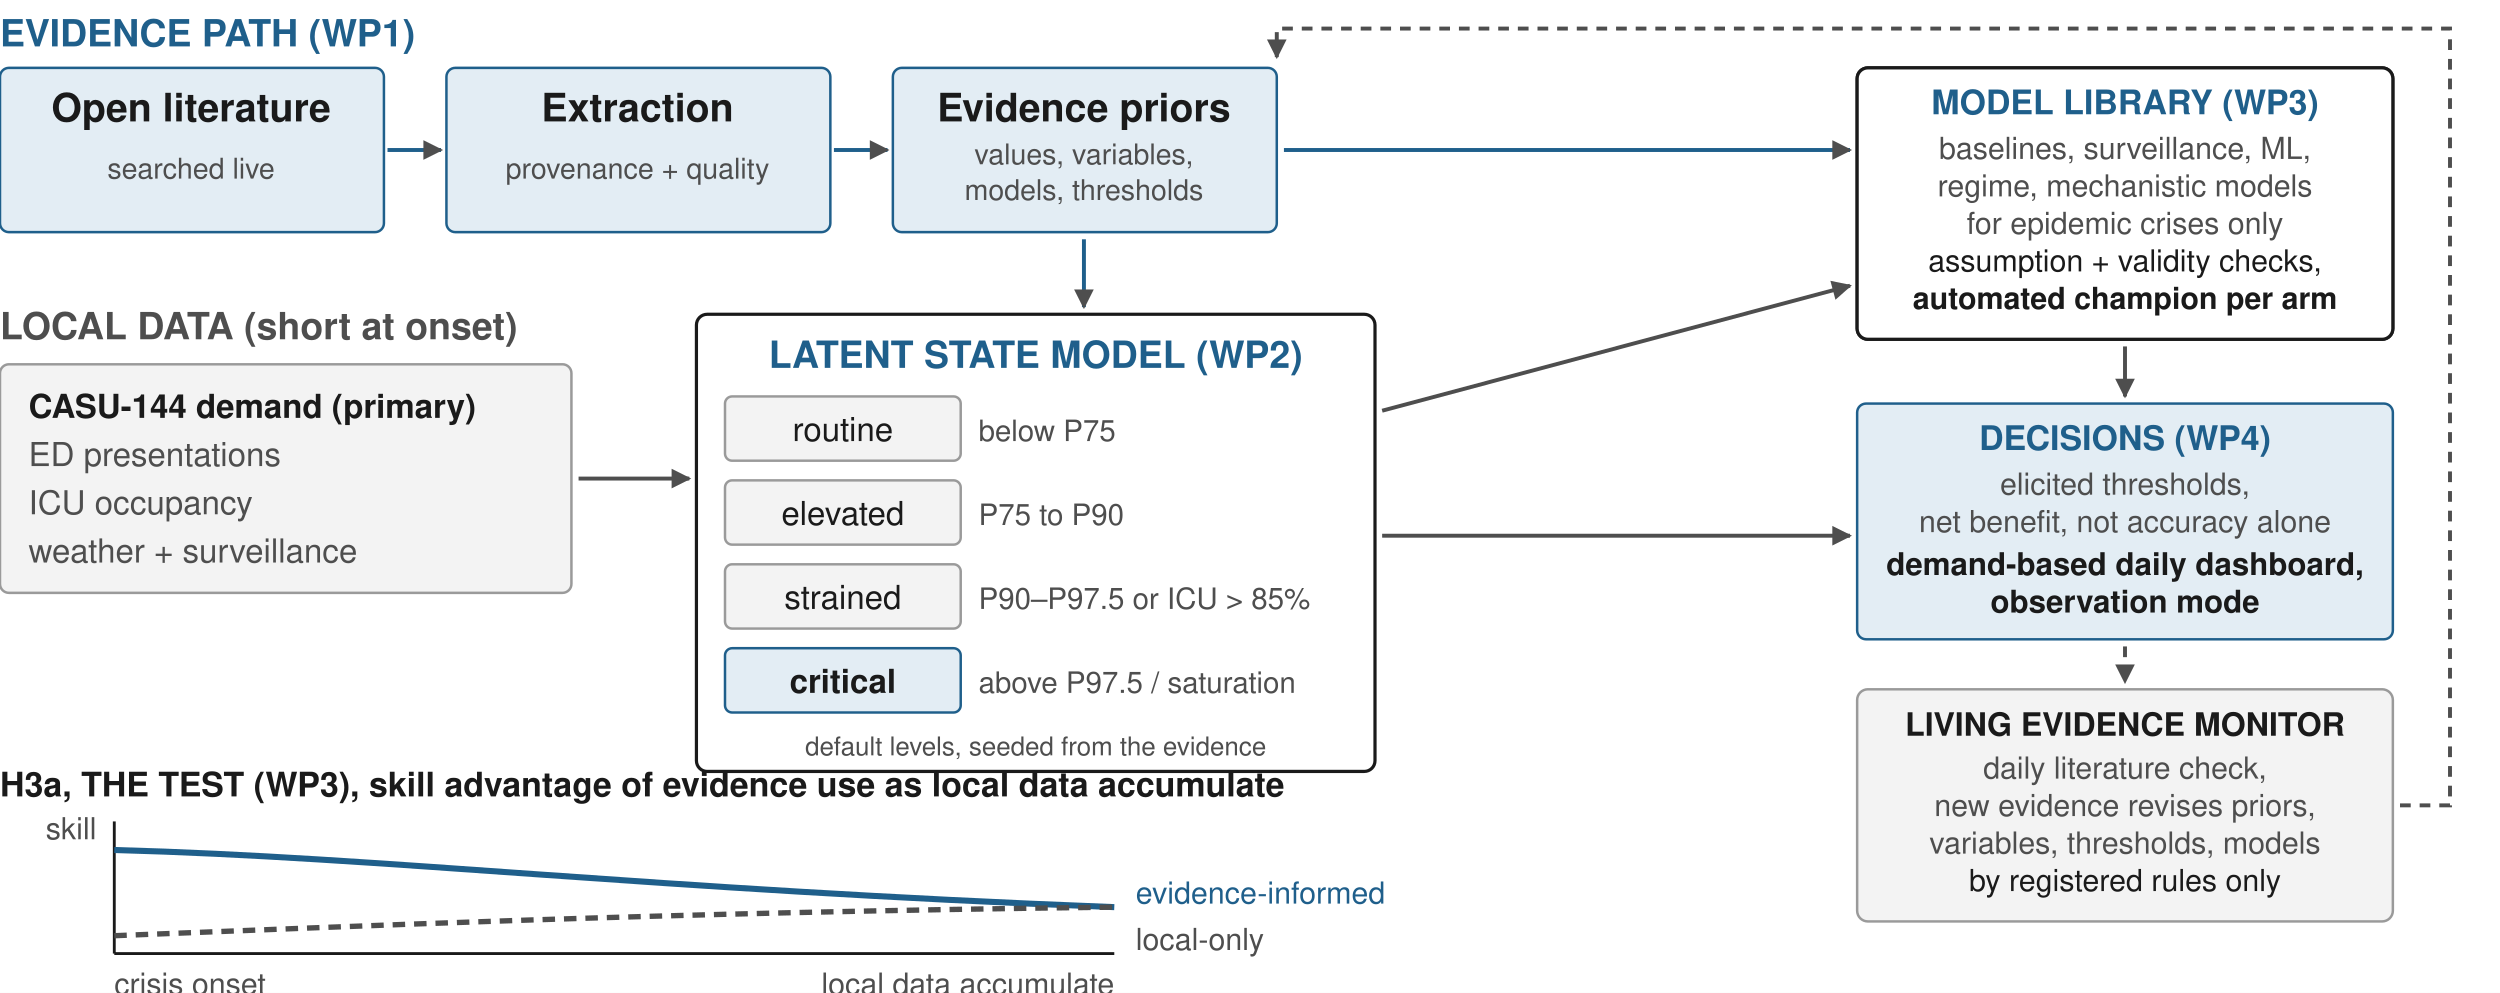
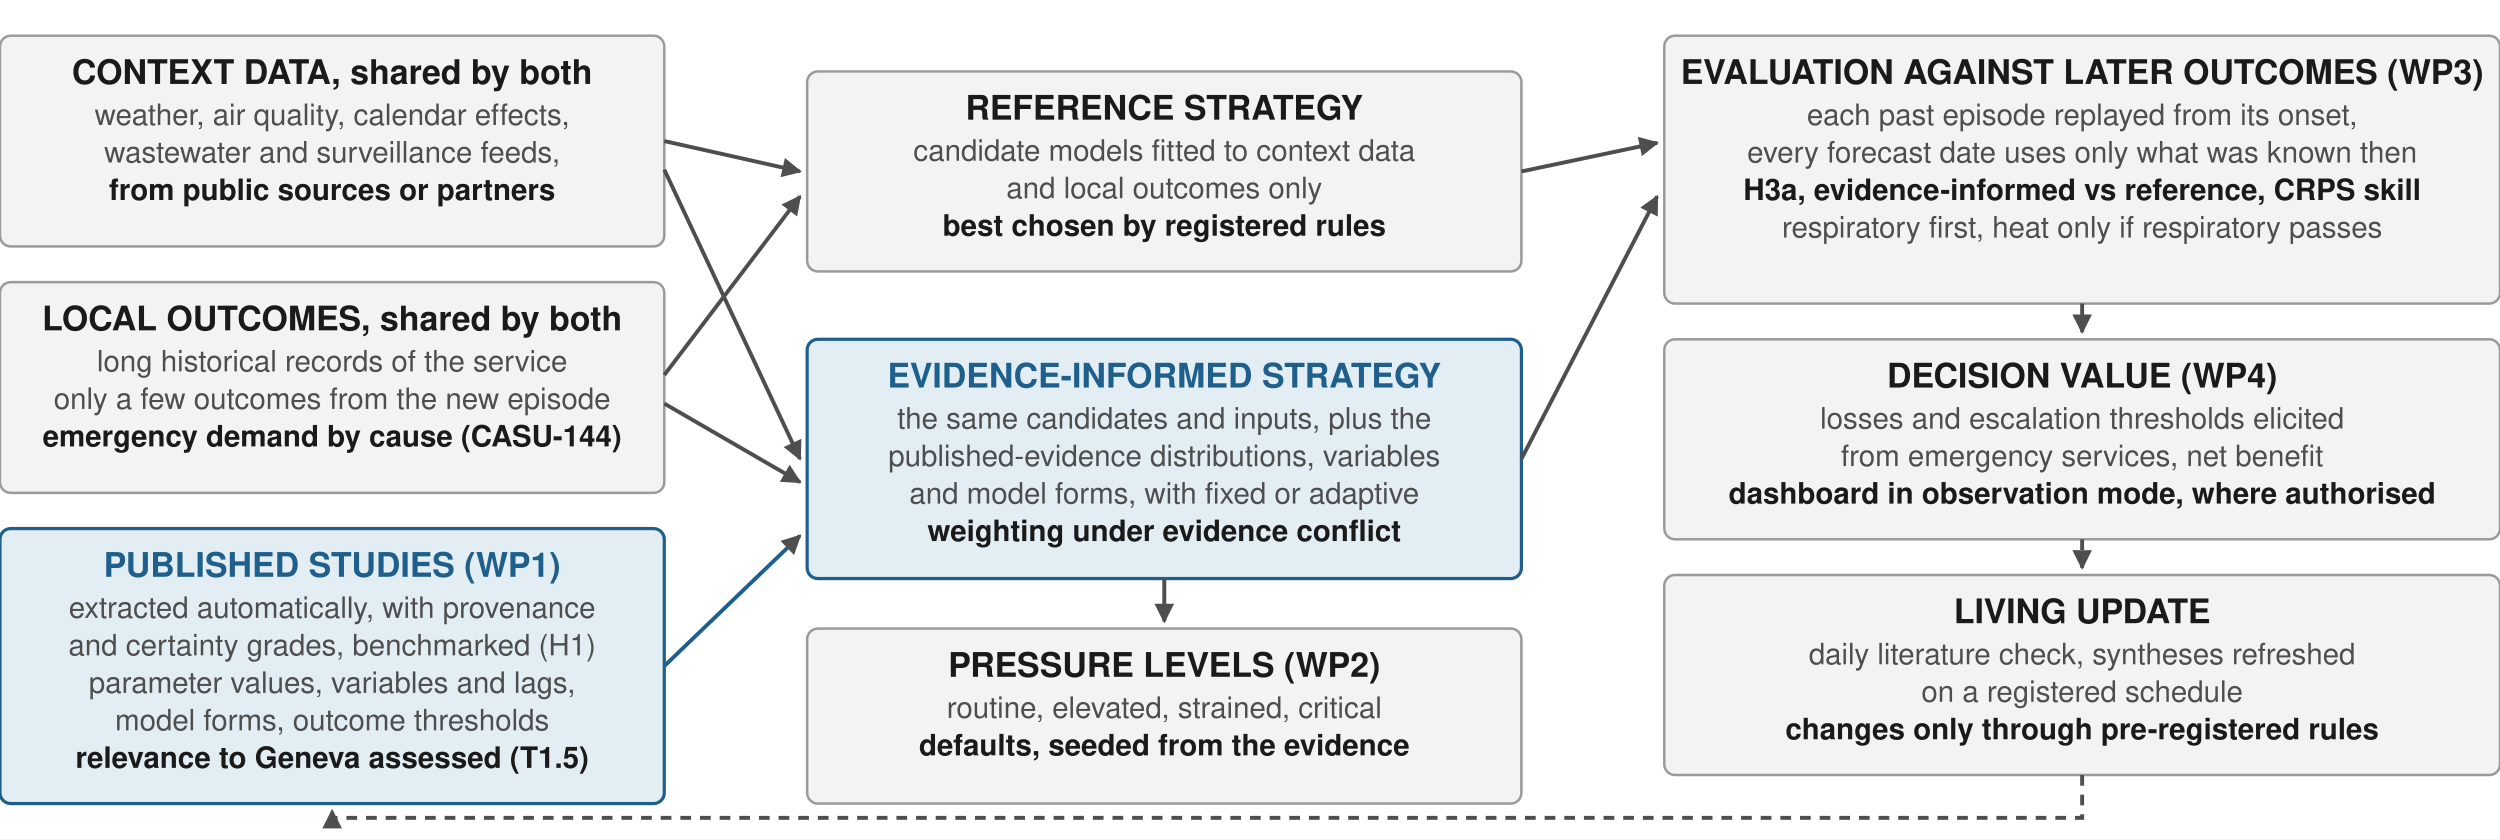
- <svg xmlns="http://www.w3.org/2000/svg" width="1400" height="556" viewBox="0 0 1400 556">
+ <svg xmlns="http://www.w3.org/2000/svg" width="1400" height="470" viewBox="0 0 1400 470">
  <defs>
    <marker id="a" viewBox="0 0 10 10" refX="9" refY="5" markerWidth="5" markerHeight="5" orient="auto-start-reverse">
      <path d="M 0 0 L 10 5 L 0 10 z" fill="#4e4e4e" />
    </marker>
  </defs>
-   <rect width="1400" height="556" fill="white" />
-   <text x="0" y="26" font-family="Helvetica, Arial, sans-serif" font-size="21" fill="#1f5f8b" text-anchor="start" font-weight="bold" font-style="normal">EVIDENCE PATH (WP1)</text>
-   <rect x="0" y="38" width="215" height="92" rx="5" fill="#e3edf4" stroke="#1f5f8b" stroke-width="1.4" />
-   <text x="107" y="68" font-family="Helvetica, Arial, sans-serif" font-size="22" fill="#1a1a1a" text-anchor="middle" font-weight="bold" font-style="normal">Open literature</text>
-   <text x="107" y="100" font-family="Helvetica, Arial, sans-serif" font-size="16" fill="#4e4e4e" text-anchor="middle" font-weight="normal" font-style="normal">searched live</text>
-   <rect x="250" y="38" width="215" height="92" rx="5" fill="#e3edf4" stroke="#1f5f8b" stroke-width="1.4" />
-   <text x="357" y="68" font-family="Helvetica, Arial, sans-serif" font-size="22" fill="#1a1a1a" text-anchor="middle" font-weight="bold" font-style="normal">Extraction</text>
-   <text x="357" y="100" font-family="Helvetica, Arial, sans-serif" font-size="16" fill="#4e4e4e" text-anchor="middle" font-weight="normal" font-style="normal">provenance + quality</text>
-   <rect x="500" y="38" width="215" height="92" rx="5" fill="#e3edf4" stroke="#1f5f8b" stroke-width="1.4" />
-   <text x="607" y="68" font-family="Helvetica, Arial, sans-serif" font-size="22" fill="#1a1a1a" text-anchor="middle" font-weight="bold" font-style="normal">Evidence priors</text>
-   <text x="607" y="92" font-family="Helvetica, Arial, sans-serif" font-size="16" fill="#4e4e4e" text-anchor="middle" font-weight="normal" font-style="normal">values, variables,</text>
-   <text x="607" y="112" font-family="Helvetica, Arial, sans-serif" font-size="16" fill="#4e4e4e" text-anchor="middle" font-weight="normal" font-style="normal">models, thresholds</text>
-   <line x1="217" y1="84" x2="247" y2="84" stroke="#1f5f8b" stroke-width="2.2" marker-end="url(#a)" />
-   <line x1="467" y1="84" x2="497" y2="84" stroke="#1f5f8b" stroke-width="2.2" marker-end="url(#a)" />
-   <text x="0" y="190" font-family="Helvetica, Arial, sans-serif" font-size="21" fill="#4e4e4e" text-anchor="start" font-weight="bold" font-style="normal">LOCAL DATA (short at onset)</text>
-   <rect x="0" y="204" width="320" height="128" rx="5" fill="#f3f3f3" stroke="#9a9a9a" stroke-width="1.4" />
-   <text x="16" y="234" font-family="Helvetica, Arial, sans-serif" font-size="18.5" fill="#1a1a1a" text-anchor="start" font-weight="bold" font-style="normal">CASU-144 demand (primary)</text>
-   <text x="16" y="261" font-family="Helvetica, Arial, sans-serif" font-size="18.5" fill="#4e4e4e" text-anchor="start" font-weight="normal" font-style="normal">ED presentations</text>
-   <text x="16" y="288" font-family="Helvetica, Arial, sans-serif" font-size="18.5" fill="#4e4e4e" text-anchor="start" font-weight="normal" font-style="normal">ICU occupancy</text>
-   <text x="16" y="315" font-family="Helvetica, Arial, sans-serif" font-size="18.5" fill="#4e4e4e" text-anchor="start" font-weight="normal" font-style="normal">weather + surveillance</text>
-   <rect x="390" y="176" width="380" height="256" rx="6" fill="white" stroke="#1a1a1a" stroke-width="1.8" />
-   <text x="580.0" y="206" font-family="Helvetica, Arial, sans-serif" font-size="21" fill="#1f5f8b" text-anchor="middle" font-weight="bold" font-style="normal">LATENT STATE MODEL (WP2)</text>
-   <rect x="406" y="222" width="132" height="36" rx="4" fill="#f3f3f3" stroke="#9a9a9a" stroke-width="1.4" />
-   <text x="472" y="247" font-family="Helvetica, Arial, sans-serif" font-size="18.5" fill="#1a1a1a" text-anchor="middle" font-weight="normal" font-style="normal">routine</text>
-   <text x="548" y="247" font-family="Helvetica, Arial, sans-serif" font-size="16.5" fill="#4e4e4e" text-anchor="start" font-weight="normal" font-style="normal">below P75</text>
-   <rect x="406" y="269" width="132" height="36" rx="4" fill="#f3f3f3" stroke="#9a9a9a" stroke-width="1.4" />
-   <text x="472" y="294" font-family="Helvetica, Arial, sans-serif" font-size="18.5" fill="#1a1a1a" text-anchor="middle" font-weight="normal" font-style="normal">elevated</text>
-   <text x="548" y="294" font-family="Helvetica, Arial, sans-serif" font-size="16.5" fill="#4e4e4e" text-anchor="start" font-weight="normal" font-style="normal">P75 to P90</text>
-   <rect x="406" y="316" width="132" height="36" rx="4" fill="#f3f3f3" stroke="#9a9a9a" stroke-width="1.4" />
-   <text x="472" y="341" font-family="Helvetica, Arial, sans-serif" font-size="18.5" fill="#1a1a1a" text-anchor="middle" font-weight="normal" font-style="normal">strained</text>
-   <text x="548" y="341" font-family="Helvetica, Arial, sans-serif" font-size="16.5" fill="#4e4e4e" text-anchor="start" font-weight="normal" font-style="normal">P90–P97.5 or ICU &gt; 85%</text>
-   <rect x="406" y="363" width="132" height="36" rx="4" fill="#e3edf4" stroke="#1f5f8b" stroke-width="1.4" />
-   <text x="472" y="388" font-family="Helvetica, Arial, sans-serif" font-size="18.5" fill="#1a1a1a" text-anchor="middle" font-weight="bold" font-style="normal">critical</text>
-   <text x="548" y="388" font-family="Helvetica, Arial, sans-serif" font-size="16.5" fill="#4e4e4e" text-anchor="start" font-weight="normal" font-style="normal">above P97.5 / saturation</text>
-   <text x="580.0" y="423" font-family="Helvetica, Arial, sans-serif" font-size="14.5" fill="#4e4e4e" text-anchor="middle" font-weight="normal" font-style="normal">default levels, seeded from the evidence</text>
-   <line x1="607" y1="134" x2="607" y2="172" stroke="#1f5f8b" stroke-width="2.2" marker-end="url(#a)" />
-   <line x1="324" y1="268" x2="386" y2="268" stroke="#4e4e4e" stroke-width="2.2" marker-end="url(#a)" />
-   <rect x="1040" y="38" width="300" height="152" rx="6" fill="white" stroke="#1a1a1a" stroke-width="1.8" />
-   <rect x="1040" y="38" width="300" height="152" rx="6" fill="white" stroke="#1a1a1a" stroke-width="1.8" />
-   <text x="1190.0" y="64" font-family="Helvetica, Arial, sans-serif" font-size="19" fill="#1f5f8b" text-anchor="middle" font-weight="bold" font-style="normal">MODEL LIBRARY (WP3)</text>
-   <text x="1190.0" y="89" font-family="Helvetica, Arial, sans-serif" font-size="17" fill="#4e4e4e" text-anchor="middle" font-weight="normal" font-style="normal">baselines, surveillance, ML,</text>
-   <text x="1190.0" y="110" font-family="Helvetica, Arial, sans-serif" font-size="17" fill="#4e4e4e" text-anchor="middle" font-weight="normal" font-style="normal">regime, mechanistic models</text>
-   <text x="1190.0" y="131" font-family="Helvetica, Arial, sans-serif" font-size="17" fill="#4e4e4e" text-anchor="middle" font-weight="normal" font-style="normal">for epidemic crises only</text>
-   <text x="1190.0" y="152" font-family="Helvetica, Arial, sans-serif" font-size="17" fill="#1a1a1a" text-anchor="middle" font-weight="normal" font-style="normal">assumption + validity checks,</text>
-   <text x="1190.0" y="173" font-family="Helvetica, Arial, sans-serif" font-size="17" fill="#1a1a1a" text-anchor="middle" font-weight="bold" font-style="normal">automated champion per arm</text>
-   <line x1="719" y1="84" x2="1036" y2="84" stroke="#1f5f8b" stroke-width="2.2" marker-end="url(#a)" />
-   <line x1="774" y1="230" x2="1036" y2="160" stroke="#4e4e4e" stroke-width="2.2" marker-end="url(#a)" />
-   <line x1="1190.0" y1="194" x2="1190.0" y2="222" stroke="#4e4e4e" stroke-width="2.2" marker-end="url(#a)" />
-   <rect x="1040" y="226" width="300" height="132" rx="5" fill="#e3edf4" stroke="#1f5f8b" stroke-width="1.4" />
-   <text x="1190.0" y="252" font-family="Helvetica, Arial, sans-serif" font-size="19" fill="#1f5f8b" text-anchor="middle" font-weight="bold" font-style="normal">DECISIONS (WP4)</text>
-   <text x="1190.0" y="277" font-family="Helvetica, Arial, sans-serif" font-size="17" fill="#4e4e4e" text-anchor="middle" font-weight="normal" font-style="normal">elicited thresholds,</text>
-   <text x="1190.0" y="298" font-family="Helvetica, Arial, sans-serif" font-size="17" fill="#4e4e4e" text-anchor="middle" font-weight="normal" font-style="normal">net benefit, not accuracy alone</text>
-   <text x="1190.0" y="322" font-family="Helvetica, Arial, sans-serif" font-size="17.5" fill="#1a1a1a" text-anchor="middle" font-weight="bold" font-style="normal">demand-based daily dashboard,</text>
-   <text x="1190.0" y="343" font-family="Helvetica, Arial, sans-serif" font-size="17.5" fill="#1a1a1a" text-anchor="middle" font-weight="bold" font-style="normal">observation mode</text>
-   <line x1="774" y1="300" x2="1036" y2="300" stroke="#4e4e4e" stroke-width="2.2" marker-end="url(#a)" />
-   <rect x="1040" y="386" width="300" height="130" rx="6" fill="#f3f3f3" stroke="#9a9a9a" stroke-width="1.4" />
-   <text x="1190.0" y="412" font-family="Helvetica, Arial, sans-serif" font-size="18" fill="#1a1a1a" text-anchor="middle" font-weight="bold" font-style="normal">LIVING EVIDENCE MONITOR</text>
-   <text x="1190.0" y="436" font-family="Helvetica, Arial, sans-serif" font-size="17" fill="#4e4e4e" text-anchor="middle" font-weight="normal" font-style="normal">daily literature check,</text>
-   <text x="1190.0" y="457" font-family="Helvetica, Arial, sans-serif" font-size="17" fill="#4e4e4e" text-anchor="middle" font-weight="normal" font-style="normal">new evidence revises priors,</text>
-   <text x="1190.0" y="478" font-family="Helvetica, Arial, sans-serif" font-size="17" fill="#4e4e4e" text-anchor="middle" font-weight="normal" font-style="normal">variables, thresholds, models</text>
-   <text x="1190.0" y="499" font-family="Helvetica, Arial, sans-serif" font-size="17" fill="#1a1a1a" text-anchor="middle" font-weight="normal" font-style="normal">by registered rules only</text>
-   <line x1="1190.0" y1="362" x2="1190.0" y2="382" stroke="#4e4e4e" stroke-width="2.2" marker-end="url(#a)" stroke-dasharray="6,5" />
-   <path d="M 1344 451 L 1372 451 L 1372 16 L 715 16 L 715 32" fill="none" stroke="#4e4e4e" stroke-width="2.2" stroke-dasharray="6,5" marker-end="url(#a)" />
-   <text x="0" y="446" font-family="Helvetica, Arial, sans-serif" font-size="19" fill="#1a1a1a" text-anchor="start" font-weight="bold" font-style="normal">H3a, THE TEST (WP3), skill advantage of evidence use as local data accumulate</text>
-   <line x1="64" y1="534" x2="624" y2="534" stroke="#1a1a1a" stroke-width="1.6" />
-   <line x1="64" y1="460" x2="64" y2="534" stroke="#1a1a1a" stroke-width="1.6" />
-   <path d="M 64 476 C 214 480 364 498 624 508" fill="none" stroke="#1f5f8b" stroke-width="3.4" />
-   <path d="M 64 524 C 194 519 364 511 624 508" fill="none" stroke="#4e4e4e" stroke-width="3" stroke-dasharray="7,5" />
-   <text x="636" y="506" font-family="Helvetica, Arial, sans-serif" font-size="17" fill="#1f5f8b" text-anchor="start" font-weight="normal" font-style="normal">evidence-informed</text>
-   <text x="636" y="532" font-family="Helvetica, Arial, sans-serif" font-size="17" fill="#4e4e4e" text-anchor="start" font-weight="normal" font-style="normal">local-only</text>
-   <text x="54" y="470" font-family="Helvetica, Arial, sans-serif" font-size="17" fill="#4e4e4e" text-anchor="end" font-weight="normal" font-style="normal">skill</text>
-   <text x="64" y="557" font-family="Helvetica, Arial, sans-serif" font-size="17" fill="#4e4e4e" text-anchor="start" font-weight="normal" font-style="normal">crisis onset</text>
-   <text x="624" y="557" font-family="Helvetica, Arial, sans-serif" font-size="17" fill="#4e4e4e" text-anchor="end" font-weight="normal" font-style="normal">local data accumulate</text>
+   <rect width="1400" height="470" fill="white" />
+   <rect x="0" y="20" width="372" height="118" rx="6" fill="#f3f3f3" stroke="#9a9a9a" stroke-width="1.4" />
+   <text x="186.0" y="47" font-family="Helvetica, Arial, sans-serif" font-size="19" fill="#1a1a1a" text-anchor="middle" font-weight="bold" font-style="normal">CONTEXT DATA, shared by both</text>
+   <text x="186.0" y="70" font-family="Helvetica, Arial, sans-serif" font-size="16.5" fill="#4e4e4e" text-anchor="middle" font-weight="normal" font-style="normal">weather, air quality, calendar effects,</text>
+   <text x="186.0" y="91" font-family="Helvetica, Arial, sans-serif" font-size="16.5" fill="#4e4e4e" text-anchor="middle" font-weight="normal" font-style="normal">wastewater and surveillance feeds,</text>
+   <text x="186.0" y="112" font-family="Helvetica, Arial, sans-serif" font-size="16.5" fill="#1a1a1a" text-anchor="middle" font-weight="bold" font-style="normal">from public sources or partners</text>
+   <rect x="0" y="158" width="372" height="118" rx="6" fill="#f3f3f3" stroke="#9a9a9a" stroke-width="1.4" />
+   <text x="186.0" y="185" font-family="Helvetica, Arial, sans-serif" font-size="19" fill="#1a1a1a" text-anchor="middle" font-weight="bold" font-style="normal">LOCAL OUTCOMES, shared by both</text>
+   <text x="186.0" y="208" font-family="Helvetica, Arial, sans-serif" font-size="16.5" fill="#4e4e4e" text-anchor="middle" font-weight="normal" font-style="normal">long historical records of the service</text>
+   <text x="186.0" y="229" font-family="Helvetica, Arial, sans-serif" font-size="16.5" fill="#4e4e4e" text-anchor="middle" font-weight="normal" font-style="normal">only a few outcomes from the new episode</text>
+   <text x="186.0" y="250" font-family="Helvetica, Arial, sans-serif" font-size="16.5" fill="#1a1a1a" text-anchor="middle" font-weight="bold" font-style="normal">emergency demand by cause (CASU-144)</text>
+   <rect x="0" y="296" width="372" height="154" rx="6" fill="#e3edf4" stroke="#1f5f8b" stroke-width="1.8" />
+   <text x="186.0" y="323" font-family="Helvetica, Arial, sans-serif" font-size="19" fill="#1f5f8b" text-anchor="middle" font-weight="bold" font-style="normal">PUBLISHED STUDIES (WP1)</text>
+   <text x="186.0" y="346" font-family="Helvetica, Arial, sans-serif" font-size="16.5" fill="#4e4e4e" text-anchor="middle" font-weight="normal" font-style="normal">extracted automatically, with provenance</text>
+   <text x="186.0" y="367" font-family="Helvetica, Arial, sans-serif" font-size="16.5" fill="#4e4e4e" text-anchor="middle" font-weight="normal" font-style="normal">and certainty grades, benchmarked (H1)</text>
+   <text x="186.0" y="388" font-family="Helvetica, Arial, sans-serif" font-size="16.5" fill="#4e4e4e" text-anchor="middle" font-weight="normal" font-style="normal">parameter values, variables and lags,</text>
+   <text x="186.0" y="409" font-family="Helvetica, Arial, sans-serif" font-size="16.5" fill="#4e4e4e" text-anchor="middle" font-weight="normal" font-style="normal">model forms, outcome thresholds</text>
+   <text x="186.0" y="430" font-family="Helvetica, Arial, sans-serif" font-size="16.5" fill="#1a1a1a" text-anchor="middle" font-weight="bold" font-style="normal">relevance to Geneva assessed (T1.5)</text>
+   <rect x="452" y="40" width="400" height="112" rx="6" fill="#f3f3f3" stroke="#9a9a9a" stroke-width="1.4" />
+   <text x="652.0" y="67" font-family="Helvetica, Arial, sans-serif" font-size="19" fill="#1a1a1a" text-anchor="middle" font-weight="bold" font-style="normal">REFERENCE STRATEGY</text>
+   <text x="652.0" y="90" font-family="Helvetica, Arial, sans-serif" font-size="16.5" fill="#4e4e4e" text-anchor="middle" font-weight="normal" font-style="normal">candidate models fitted to context data</text>
+   <text x="652.0" y="111" font-family="Helvetica, Arial, sans-serif" font-size="16.5" fill="#4e4e4e" text-anchor="middle" font-weight="normal" font-style="normal">and local outcomes only</text>
+   <text x="652.0" y="132" font-family="Helvetica, Arial, sans-serif" font-size="16.5" fill="#1a1a1a" text-anchor="middle" font-weight="bold" font-style="normal">best chosen by registered rules</text>
+   <rect x="452" y="190" width="400" height="134" rx="6" fill="#e3edf4" stroke="#1f5f8b" stroke-width="1.8" />
+   <text x="652.0" y="217" font-family="Helvetica, Arial, sans-serif" font-size="19" fill="#1f5f8b" text-anchor="middle" font-weight="bold" font-style="normal">EVIDENCE-INFORMED STRATEGY</text>
+   <text x="652.0" y="240" font-family="Helvetica, Arial, sans-serif" font-size="16.5" fill="#4e4e4e" text-anchor="middle" font-weight="normal" font-style="normal">the same candidates and inputs, plus the</text>
+   <text x="652.0" y="261" font-family="Helvetica, Arial, sans-serif" font-size="16.5" fill="#4e4e4e" text-anchor="middle" font-weight="normal" font-style="normal">published-evidence distributions, variables</text>
+   <text x="652.0" y="282" font-family="Helvetica, Arial, sans-serif" font-size="16.5" fill="#4e4e4e" text-anchor="middle" font-weight="normal" font-style="normal">and model forms, with fixed or adaptive</text>
+   <text x="652.0" y="303" font-family="Helvetica, Arial, sans-serif" font-size="16.5" fill="#1a1a1a" text-anchor="middle" font-weight="bold" font-style="normal">weighting under evidence conflict</text>
+   <rect x="452" y="352" width="400" height="98" rx="6" fill="#f3f3f3" stroke="#9a9a9a" stroke-width="1.4" />
+   <text x="652.0" y="379" font-family="Helvetica, Arial, sans-serif" font-size="19" fill="#1a1a1a" text-anchor="middle" font-weight="bold" font-style="normal">PRESSURE LEVELS (WP2)</text>
+   <text x="652.0" y="402" font-family="Helvetica, Arial, sans-serif" font-size="16.5" fill="#4e4e4e" text-anchor="middle" font-weight="normal" font-style="normal">routine, elevated, strained, critical</text>
+   <text x="652.0" y="423" font-family="Helvetica, Arial, sans-serif" font-size="16.5" fill="#1a1a1a" text-anchor="middle" font-weight="bold" font-style="normal">defaults, seeded from the evidence</text>
+   <rect x="932" y="20" width="468" height="150" rx="6" fill="#f3f3f3" stroke="#9a9a9a" stroke-width="1.4" />
+   <text x="1166.0" y="47" font-family="Helvetica, Arial, sans-serif" font-size="19" fill="#1a1a1a" text-anchor="middle" font-weight="bold" font-style="normal">EVALUATION AGAINST LATER OUTCOMES (WP3)</text>
+   <text x="1166.0" y="70" font-family="Helvetica, Arial, sans-serif" font-size="16.5" fill="#4e4e4e" text-anchor="middle" font-weight="normal" font-style="normal">each past episode replayed from its onset,</text>
+   <text x="1166.0" y="91" font-family="Helvetica, Arial, sans-serif" font-size="16.5" fill="#4e4e4e" text-anchor="middle" font-weight="normal" font-style="normal">every forecast date uses only what was known then</text>
+   <text x="1166.0" y="112" font-family="Helvetica, Arial, sans-serif" font-size="16.5" fill="#1a1a1a" text-anchor="middle" font-weight="bold" font-style="normal">H3a, evidence-informed vs reference, CRPS skill</text>
+   <text x="1166.0" y="133" font-family="Helvetica, Arial, sans-serif" font-size="16.5" fill="#4e4e4e" text-anchor="middle" font-weight="normal" font-style="normal">respiratory first, heat only if respiratory passes</text>
+   <rect x="932" y="190" width="468" height="112" rx="6" fill="#f3f3f3" stroke="#9a9a9a" stroke-width="1.4" />
+   <text x="1166.0" y="217" font-family="Helvetica, Arial, sans-serif" font-size="19" fill="#1a1a1a" text-anchor="middle" font-weight="bold" font-style="normal">DECISION VALUE (WP4)</text>
+   <text x="1166.0" y="240" font-family="Helvetica, Arial, sans-serif" font-size="16.5" fill="#4e4e4e" text-anchor="middle" font-weight="normal" font-style="normal">losses and escalation thresholds elicited</text>
+   <text x="1166.0" y="261" font-family="Helvetica, Arial, sans-serif" font-size="16.5" fill="#4e4e4e" text-anchor="middle" font-weight="normal" font-style="normal">from emergency services, net benefit</text>
+   <text x="1166.0" y="282" font-family="Helvetica, Arial, sans-serif" font-size="16.5" fill="#1a1a1a" text-anchor="middle" font-weight="bold" font-style="normal">dashboard in observation mode, where authorised</text>
+   <rect x="932" y="322" width="468" height="112" rx="6" fill="#f3f3f3" stroke="#9a9a9a" stroke-width="1.4" />
+   <text x="1166.0" y="349" font-family="Helvetica, Arial, sans-serif" font-size="19" fill="#1a1a1a" text-anchor="middle" font-weight="bold" font-style="normal">LIVING UPDATE</text>
+   <text x="1166.0" y="372" font-family="Helvetica, Arial, sans-serif" font-size="16.5" fill="#4e4e4e" text-anchor="middle" font-weight="normal" font-style="normal">daily literature check, syntheses refreshed</text>
+   <text x="1166.0" y="393" font-family="Helvetica, Arial, sans-serif" font-size="16.5" fill="#4e4e4e" text-anchor="middle" font-weight="normal" font-style="normal">on a registered schedule</text>
+   <text x="1166.0" y="414" font-family="Helvetica, Arial, sans-serif" font-size="16.5" fill="#1a1a1a" text-anchor="middle" font-weight="bold" font-style="normal">changes only through pre-registered rules</text>
+   <line x1="372" y1="79" x2="448" y2="96" stroke="#4e4e4e" stroke-width="2.2" marker-end="url(#a)" />
+   <line x1="372" y1="95" x2="448" y2="257" stroke="#4e4e4e" stroke-width="2.2" marker-end="url(#a)" />
+   <line x1="372" y1="210" x2="448" y2="110" stroke="#4e4e4e" stroke-width="2.2" marker-end="url(#a)" />
+   <line x1="372" y1="226" x2="448" y2="270" stroke="#4e4e4e" stroke-width="2.2" marker-end="url(#a)" />
+   <line x1="372" y1="373" x2="448" y2="300" stroke="#1f5f8b" stroke-width="2.2" marker-end="url(#a)" />
+   <line x1="652.0" y1="324" x2="652.0" y2="348" stroke="#4e4e4e" stroke-width="2.2" marker-end="url(#a)" />
+   <line x1="852" y1="96" x2="928" y2="80" stroke="#4e4e4e" stroke-width="2.2" marker-end="url(#a)" />
+   <line x1="852" y1="257" x2="928" y2="110" stroke="#4e4e4e" stroke-width="2.2" marker-end="url(#a)" />
+   <line x1="1166.0" y1="170" x2="1166.0" y2="186" stroke="#4e4e4e" stroke-width="2.2" marker-end="url(#a)" />
+   <line x1="1166.0" y1="302" x2="1166.0" y2="318" stroke="#4e4e4e" stroke-width="2.2" marker-end="url(#a)" stroke-dasharray="6,5" />
+   <path d="M 1166.0 434 L 1166.0 458 L 186.0 458 L 186.0 454" fill="none" stroke="#4e4e4e" stroke-width="2.2" stroke-dasharray="6,5" marker-end="url(#a)" />
</svg>
